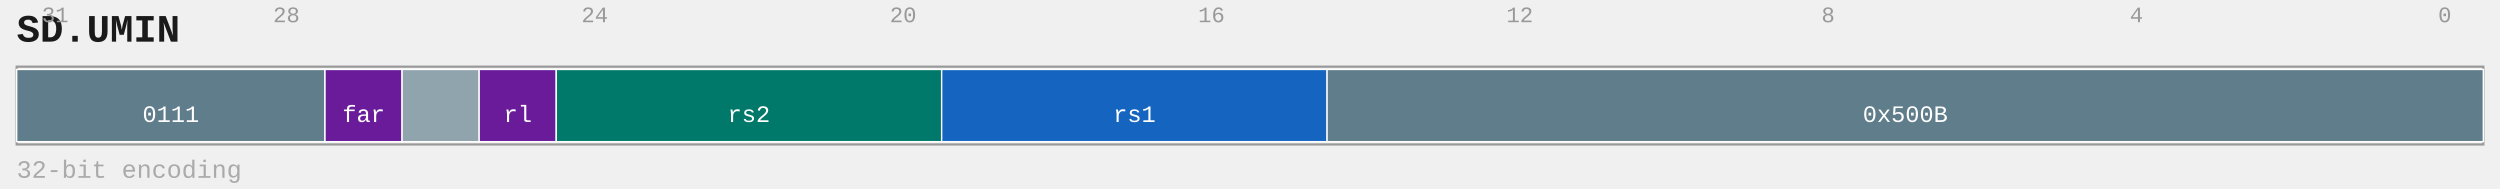
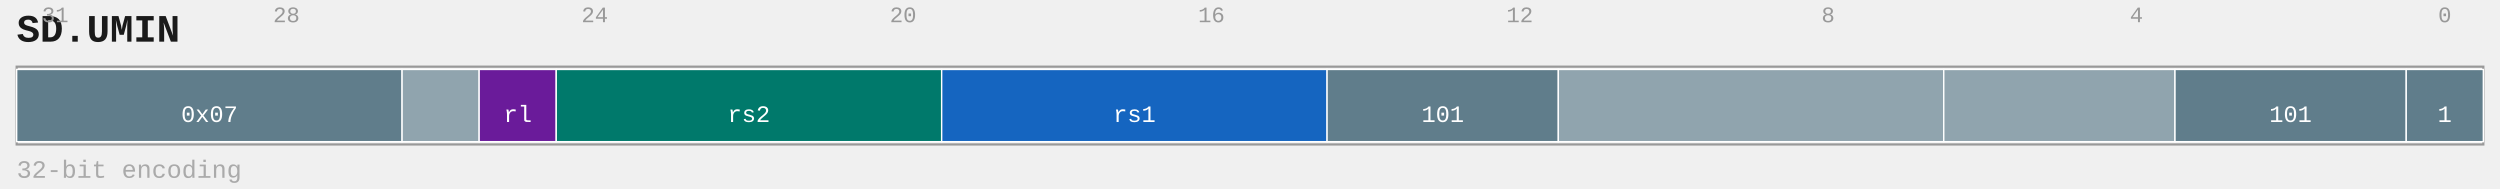
<svg xmlns="http://www.w3.org/2000/svg" viewBox="0 0 900 68" width="900" height="68">
  <defs>
    <style>
      text { font-family: 'Courier New', monospace; }
    </style>
  </defs>
  <text x="6" y="15" font-family="Helvetica Neue,Arial,sans-serif" font-weight="bold" font-size="14" fill="#1a1a1a">SD.UMIN</text>
  <text x="19.88" y="8" text-anchor="middle" font-size="8" fill="#999999">31</text>
  <text x="103.12" y="8" text-anchor="middle" font-size="8" fill="#999999">28</text>
  <text x="214.12" y="8" text-anchor="middle" font-size="8" fill="#999999">24</text>
  <text x="325.12" y="8" text-anchor="middle" font-size="8" fill="#999999">20</text>
  <text x="436.12" y="8" text-anchor="middle" font-size="8" fill="#999999">16</text>
  <text x="547.12" y="8" text-anchor="middle" font-size="8" fill="#999999">12</text>
  <text x="658.12" y="8" text-anchor="middle" font-size="8" fill="#999999">8</text>
  <text x="769.12" y="8" text-anchor="middle" font-size="8" fill="#999999">4</text>
  <text x="880.12" y="8" text-anchor="middle" font-size="8" fill="#999999">0</text>
  <rect x="6" y="24" width="888.00" height="28" fill="none" stroke="#999999" stroke-width="0.8" />
-   <rect x="6.000" y="25" width="111.000" height="26" fill="#607D8B" stroke="white" stroke-width="0.5" />
-   <text x="61.5" y="41.5" text-anchor="middle" dominant-baseline="middle" font-size="8.5" fill="white" pointer-events="none">0111</text>
-   <rect x="117.000" y="25" width="27.750" height="26" fill="#6A1B9A" stroke="white" stroke-width="0.5" />
-   <text x="130.9" y="41.5" text-anchor="middle" dominant-baseline="middle" font-size="8.5" fill="white" pointer-events="none">far</text>
+   <rect x="6.000" y="25" width="138.750" height="26" fill="#607D8B" stroke="white" stroke-width="0.5" />
+   <text x="75.4" y="41.5" text-anchor="middle" dominant-baseline="middle" font-size="8.5" fill="white" pointer-events="none">0x07</text>
  <rect x="144.750" y="25" width="27.750" height="26" fill="#90A4AE" stroke="white" stroke-width="0.5" />
  <rect x="172.500" y="25" width="27.750" height="26" fill="#6A1B9A" stroke="white" stroke-width="0.5" />
  <text x="186.4" y="41.5" text-anchor="middle" dominant-baseline="middle" font-size="8.5" fill="white" pointer-events="none">rl</text>
  <rect x="200.250" y="25" width="138.750" height="26" fill="#00796B" stroke="white" stroke-width="0.5" />
  <text x="269.6" y="41.5" text-anchor="middle" dominant-baseline="middle" font-size="8.5" fill="white" pointer-events="none">rs2</text>
  <rect x="339.000" y="25" width="138.750" height="26" fill="#1565C0" stroke="white" stroke-width="0.5" />
  <text x="408.4" y="41.5" text-anchor="middle" dominant-baseline="middle" font-size="8.5" fill="white" pointer-events="none">rs1</text>
-   <rect x="477.750" y="25" width="416.250" height="26" fill="#607D8B" stroke="white" stroke-width="0.5" />
-   <text x="685.9" y="41.5" text-anchor="middle" dominant-baseline="middle" font-size="8.5" fill="white" pointer-events="none">0x500B</text>
+   <rect x="477.750" y="25" width="83.250" height="26" fill="#607D8B" stroke="white" stroke-width="0.5" />
+   <text x="519.4" y="41.5" text-anchor="middle" dominant-baseline="middle" font-size="8.5" fill="white" pointer-events="none">101</text>
+   <rect x="561.000" y="25" width="138.750" height="26" fill="#90A4AE" stroke="white" stroke-width="0.5" />
+   <rect x="699.750" y="25" width="83.250" height="26" fill="#90A4AE" stroke="white" stroke-width="0.5" />
+   <rect x="783.000" y="25" width="83.250" height="26" fill="#607D8B" stroke="white" stroke-width="0.5" />
+   <text x="824.6" y="41.5" text-anchor="middle" dominant-baseline="middle" font-size="8.5" fill="white" pointer-events="none">101</text>
+   <rect x="866.250" y="25" width="27.750" height="26" fill="#607D8B" stroke="white" stroke-width="0.5" />
+   <text x="880.1" y="41.5" text-anchor="middle" dominant-baseline="middle" font-size="8.5" fill="white" pointer-events="none">1</text>
  <text x="6" y="64" font-size="9" fill="#aaaaaa" font-family="Helvetica Neue,Arial,sans-serif">32-bit encoding</text>
</svg>
